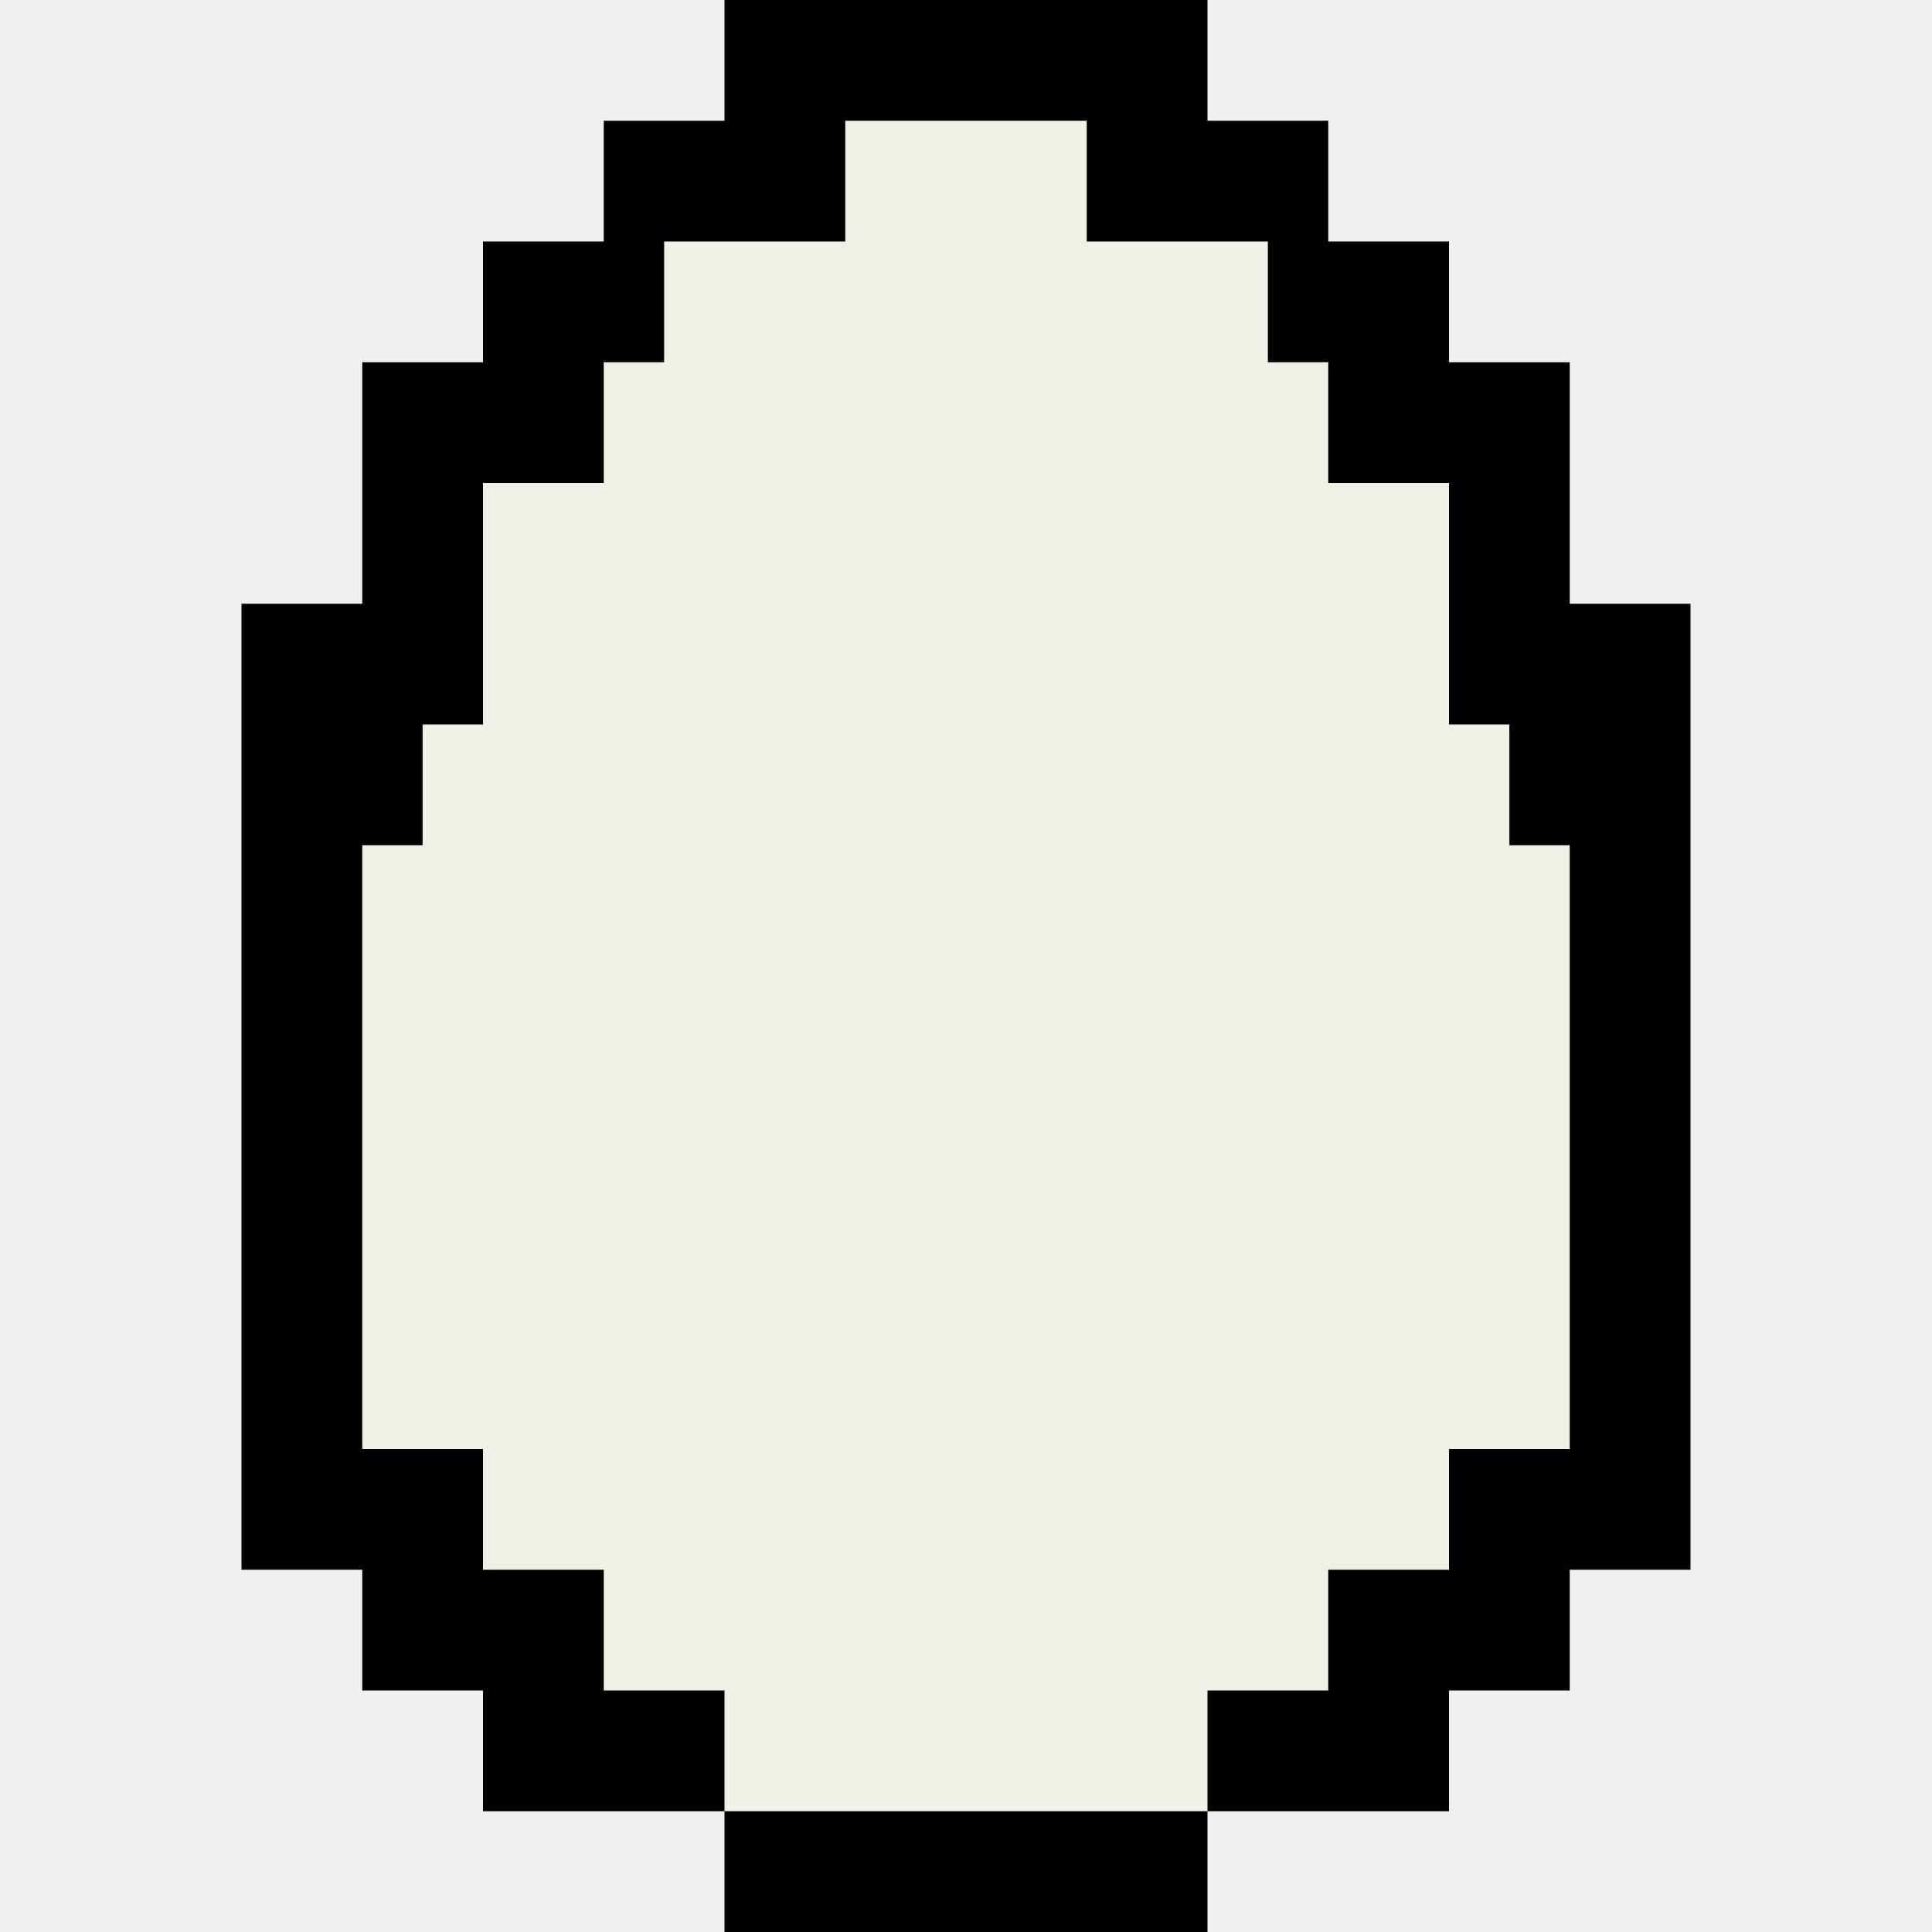
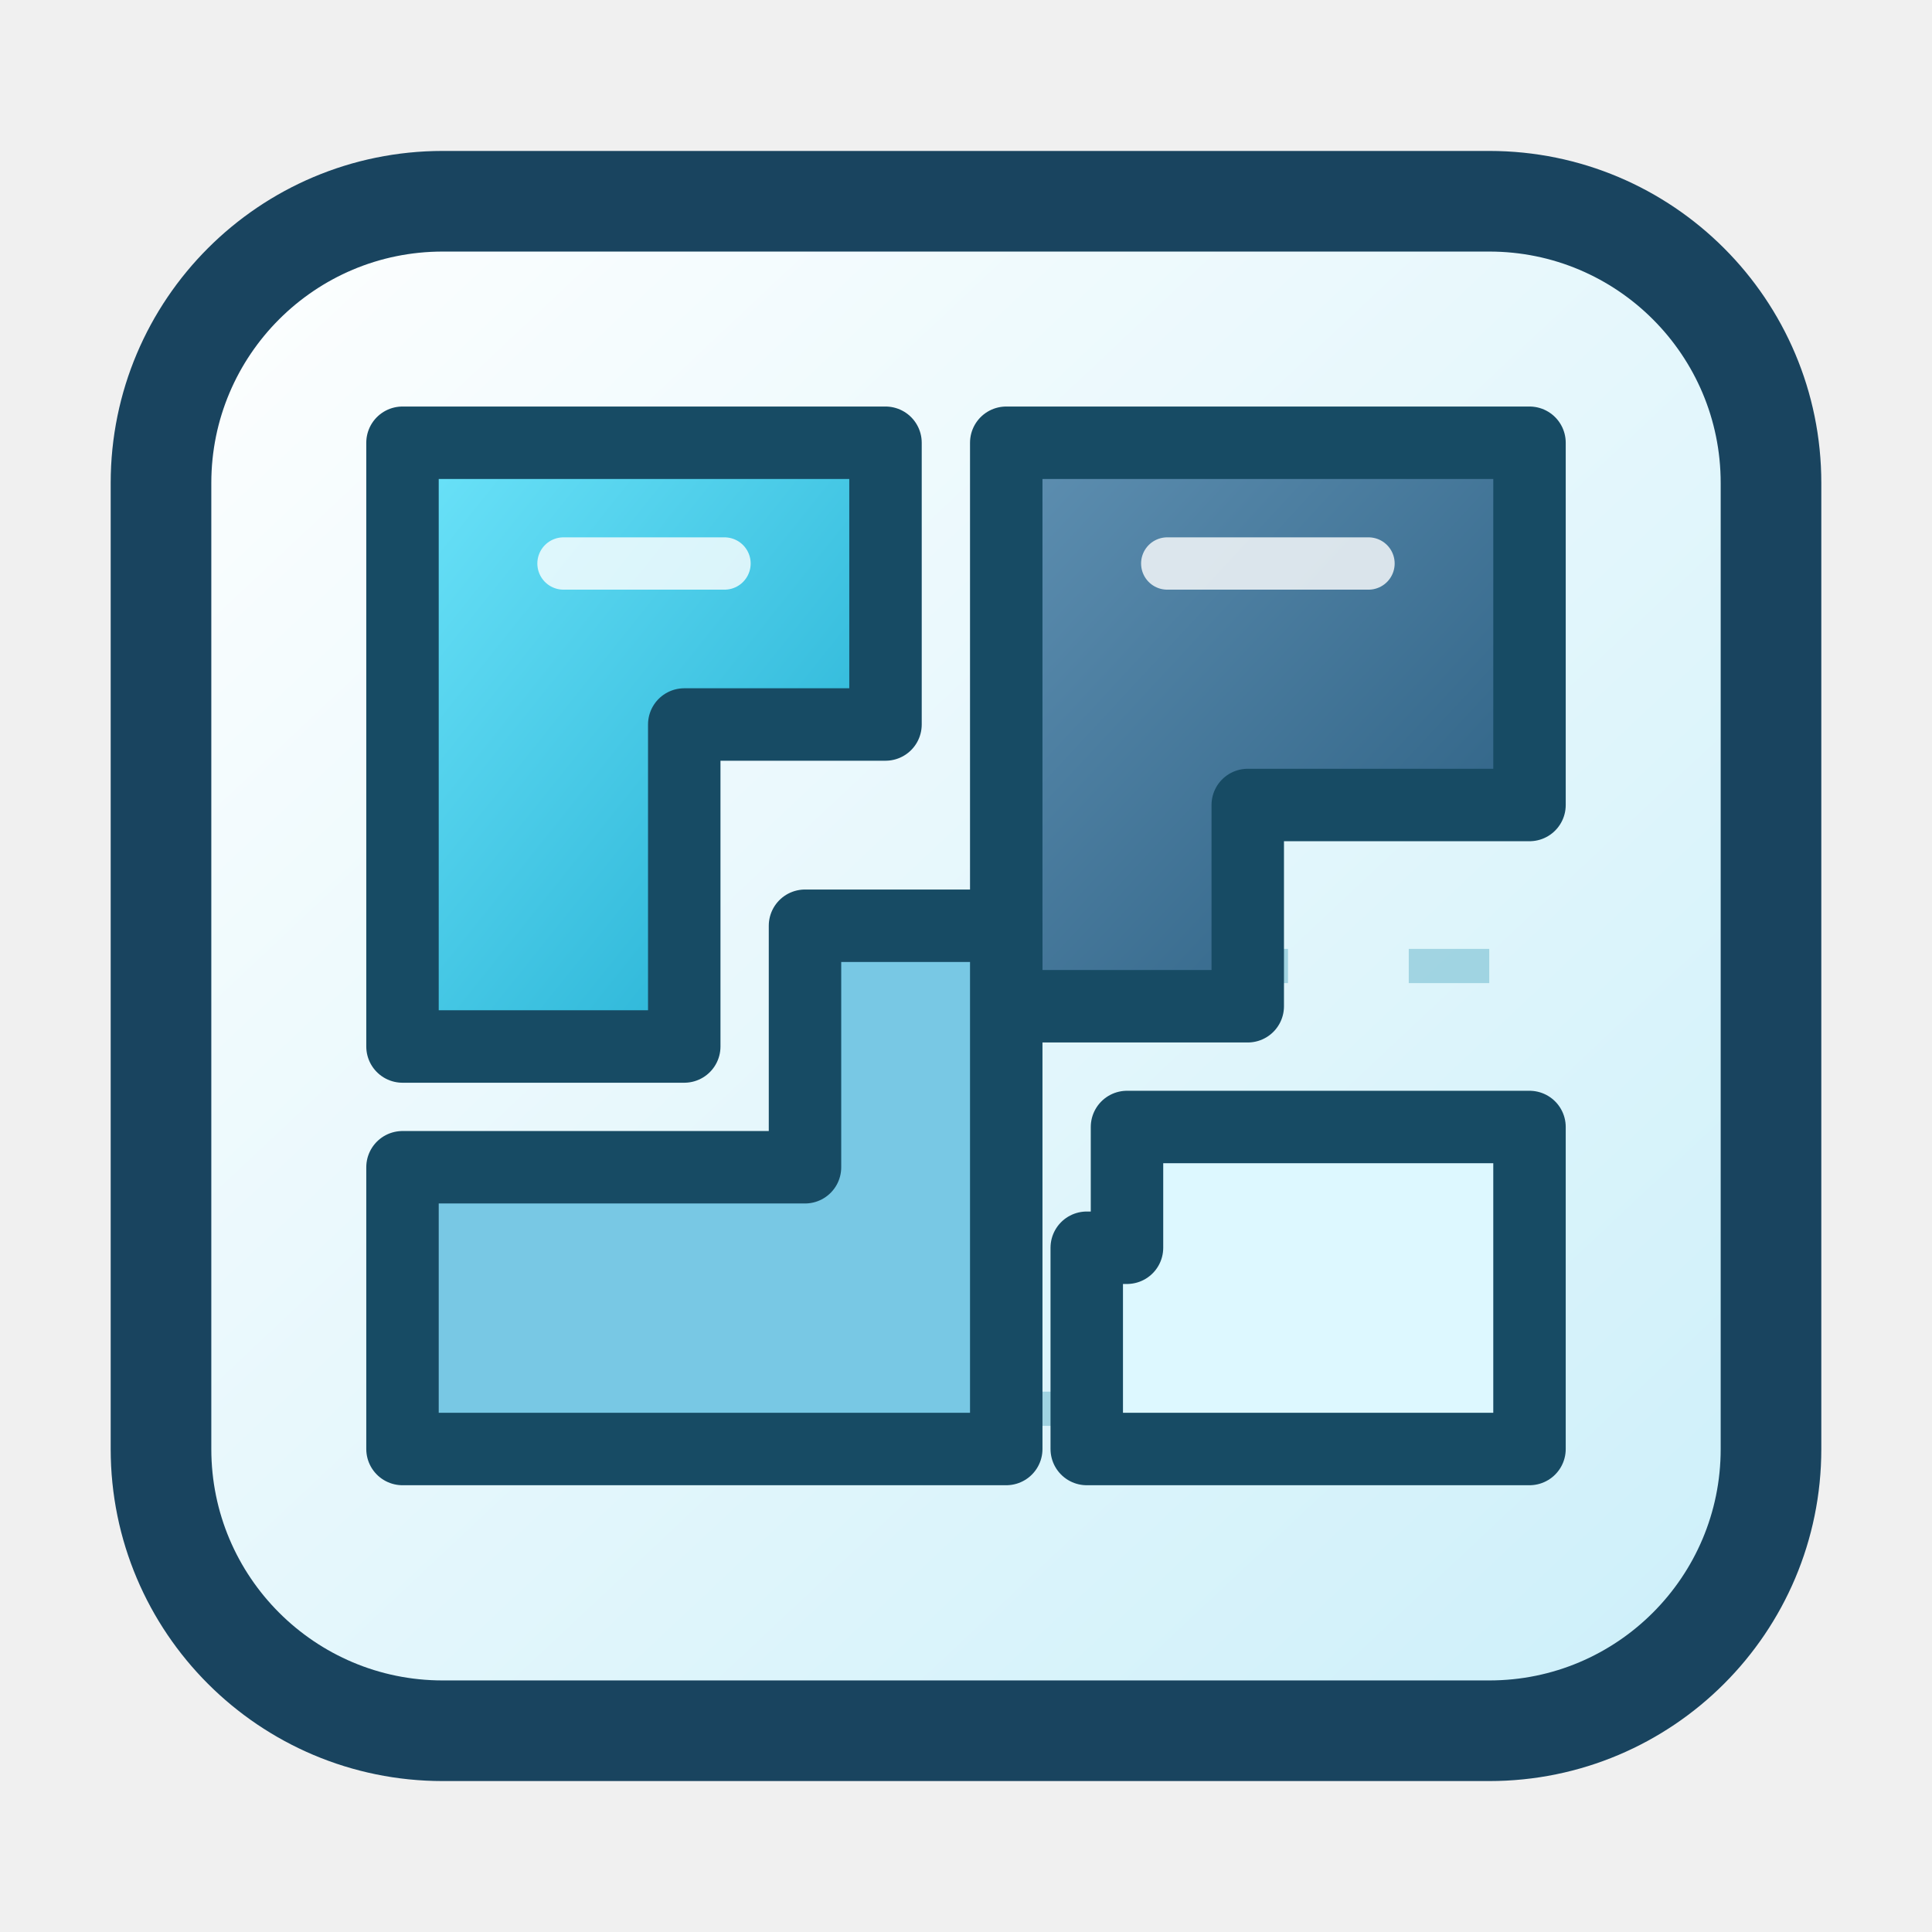
- <svg xmlns="http://www.w3.org/2000/svg" viewBox="0 0 32 32" width="64" height="64" version="1.1">
-   <path fill="#eff1e6" d="M14 2h4v28h-4zM11 4h3v24h-3zM18 4h3v24h-3zM10 6h1v22h-1zM21 6h1v22h-1zM8 8h2v18h-2zM22 8h2v18h-2zM7 12h1v12h-1zM24 12h1v12h-1zM6 14h1v10h-1zM25 14h1v10h-1zM12 28h2v2h-2zM18 28h2v2h-2z" />
-   <path fill="#000000" d="M12 0h8v2h-8zM10 2h4v2h-4zM18 2h4v2h-4zM8 4h3v2h-3zM21 4h3v2h-3zM6 6h4v2h-4zM22 6h4v2h-4zM6 8h2v4h-2zM24 8h2v4h-2zM4 10h2v16h-2zM26 10h2v16h-2zM6 12h1v2h-1zM25 12h1v2h-1zM6 24h2v4h-2zM24 24h2v4h-2zM8 26h2v4h-2zM22 26h2v4h-2zM10 28h2v2h-2zM20 28h2v2h-2zM12 30h8v2h-8z" />
+ <svg xmlns="http://www.w3.org/2000/svg" width="64" height="64" viewBox="0 0 48 48" role="img" aria-label="Nesting - piezas ajustadas sobre una lámina">
+   <defs>
+     <linearGradient id="glass" x1="0" y1="0" x2="1" y2="1">
+       <stop stop-color="#FFFFFF" />
+       <stop offset="1" stop-color="#CBEFF9" />
+     </linearGradient>
+     <linearGradient id="aqua" x1="0" y1="0" x2="1" y2="1">
+       <stop stop-color="#6DE4FA" />
+       <stop offset="1" stop-color="#1CAACF" />
+     </linearGradient>
+     <linearGradient id="indigo" x1="0" y1="0" x2="1" y2="1">
+       <stop stop-color="#5F90B2" />
+       <stop offset="1" stop-color="#285C7F" />
+     </linearGradient>
+   </defs>
+   <rect x="4" y="5" width="40" height="38" rx="7" fill="url(#glass)" stroke="#19445F" stroke-width="2.5" />
+   <path d="M10 13H38M10 24H38M10 35H38" stroke="#8CCADA" stroke-width=".85" stroke-dasharray="2 3" opacity=".75" />
+   <path d="M10 11h12v7h-5v8h-7z" fill="url(#aqua)" stroke="#174B64" stroke-width="1.8" stroke-linejoin="round" />
+   <path d="M25 11h13v9h-7v5h-6z" fill="url(#indigo)" stroke="#174B64" stroke-width="1.8" stroke-linejoin="round" />
+   <path d="M10 29h10v-6h5v13H10z" fill="#78C8E4" stroke="#174B64" stroke-width="1.8" stroke-linejoin="round" />
+   <path d="M28 28h10v8H27v-5h1z" fill="#DDF8FF" stroke="#174B64" stroke-width="1.8" stroke-linejoin="round" />
+   <path d="M14 14h4M29 14h5" stroke="#FFFFFF" stroke-opacity=".8" stroke-width="1.3" stroke-linecap="round" />
</svg>
